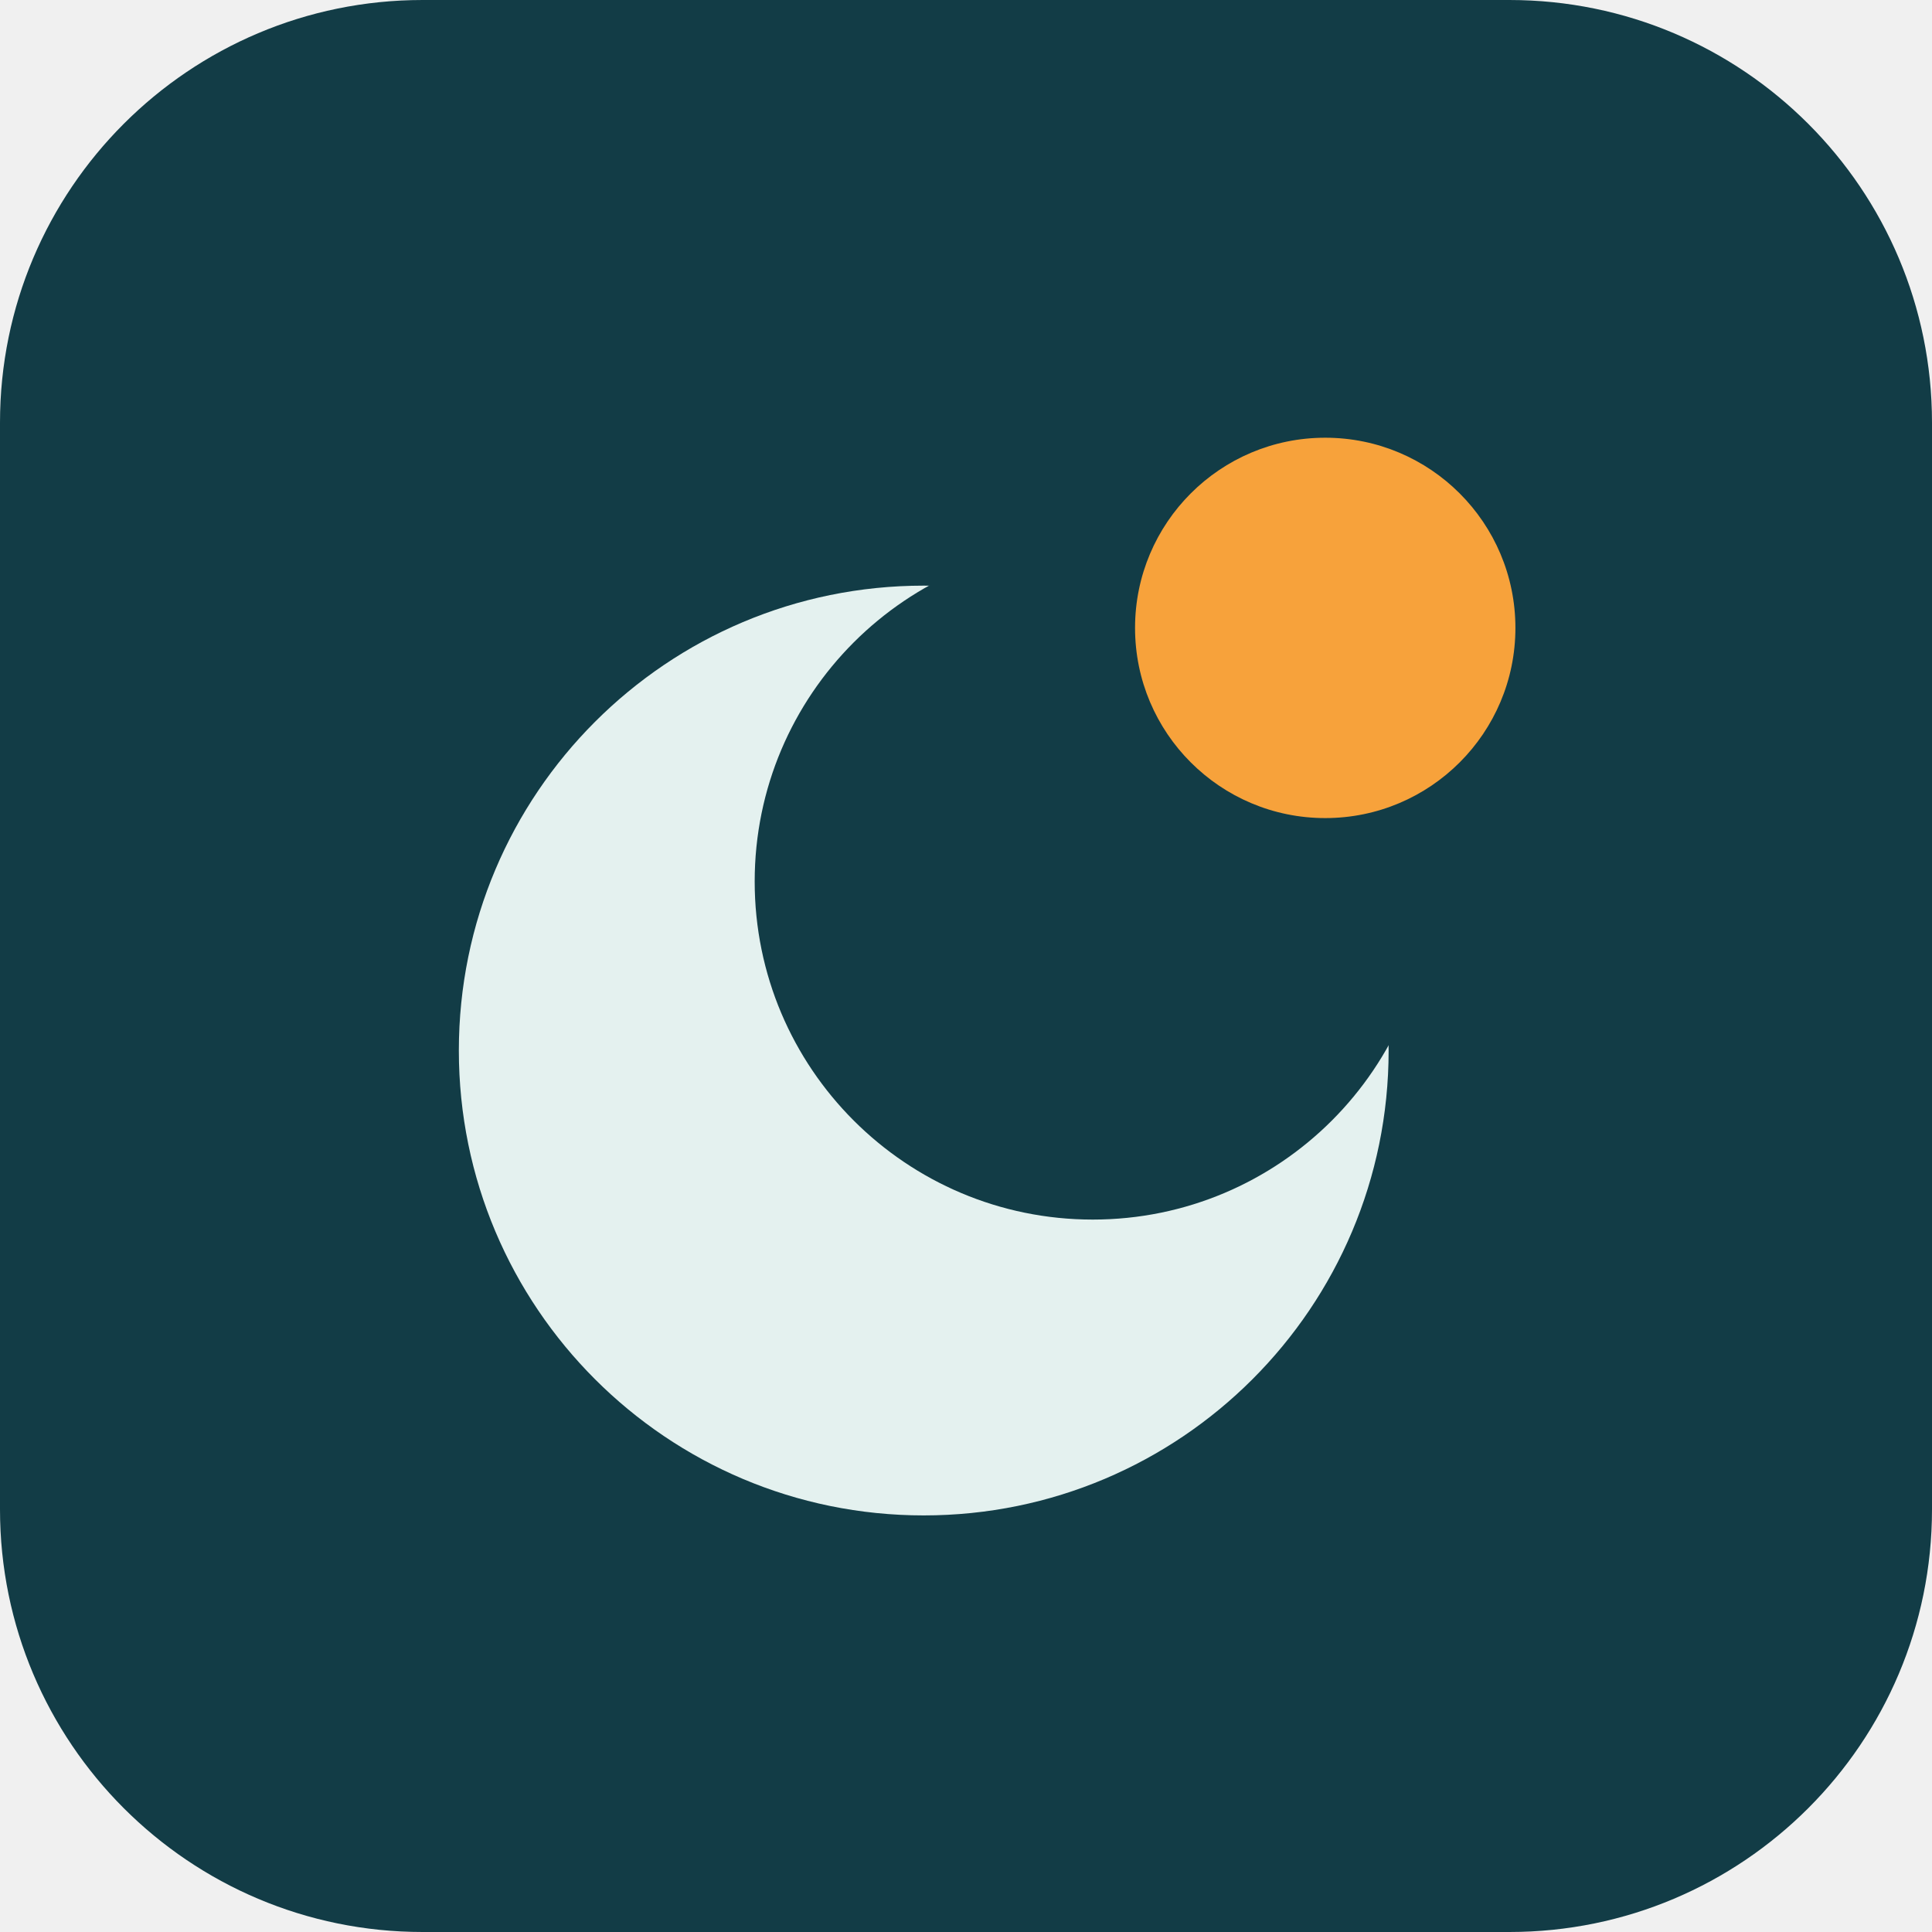
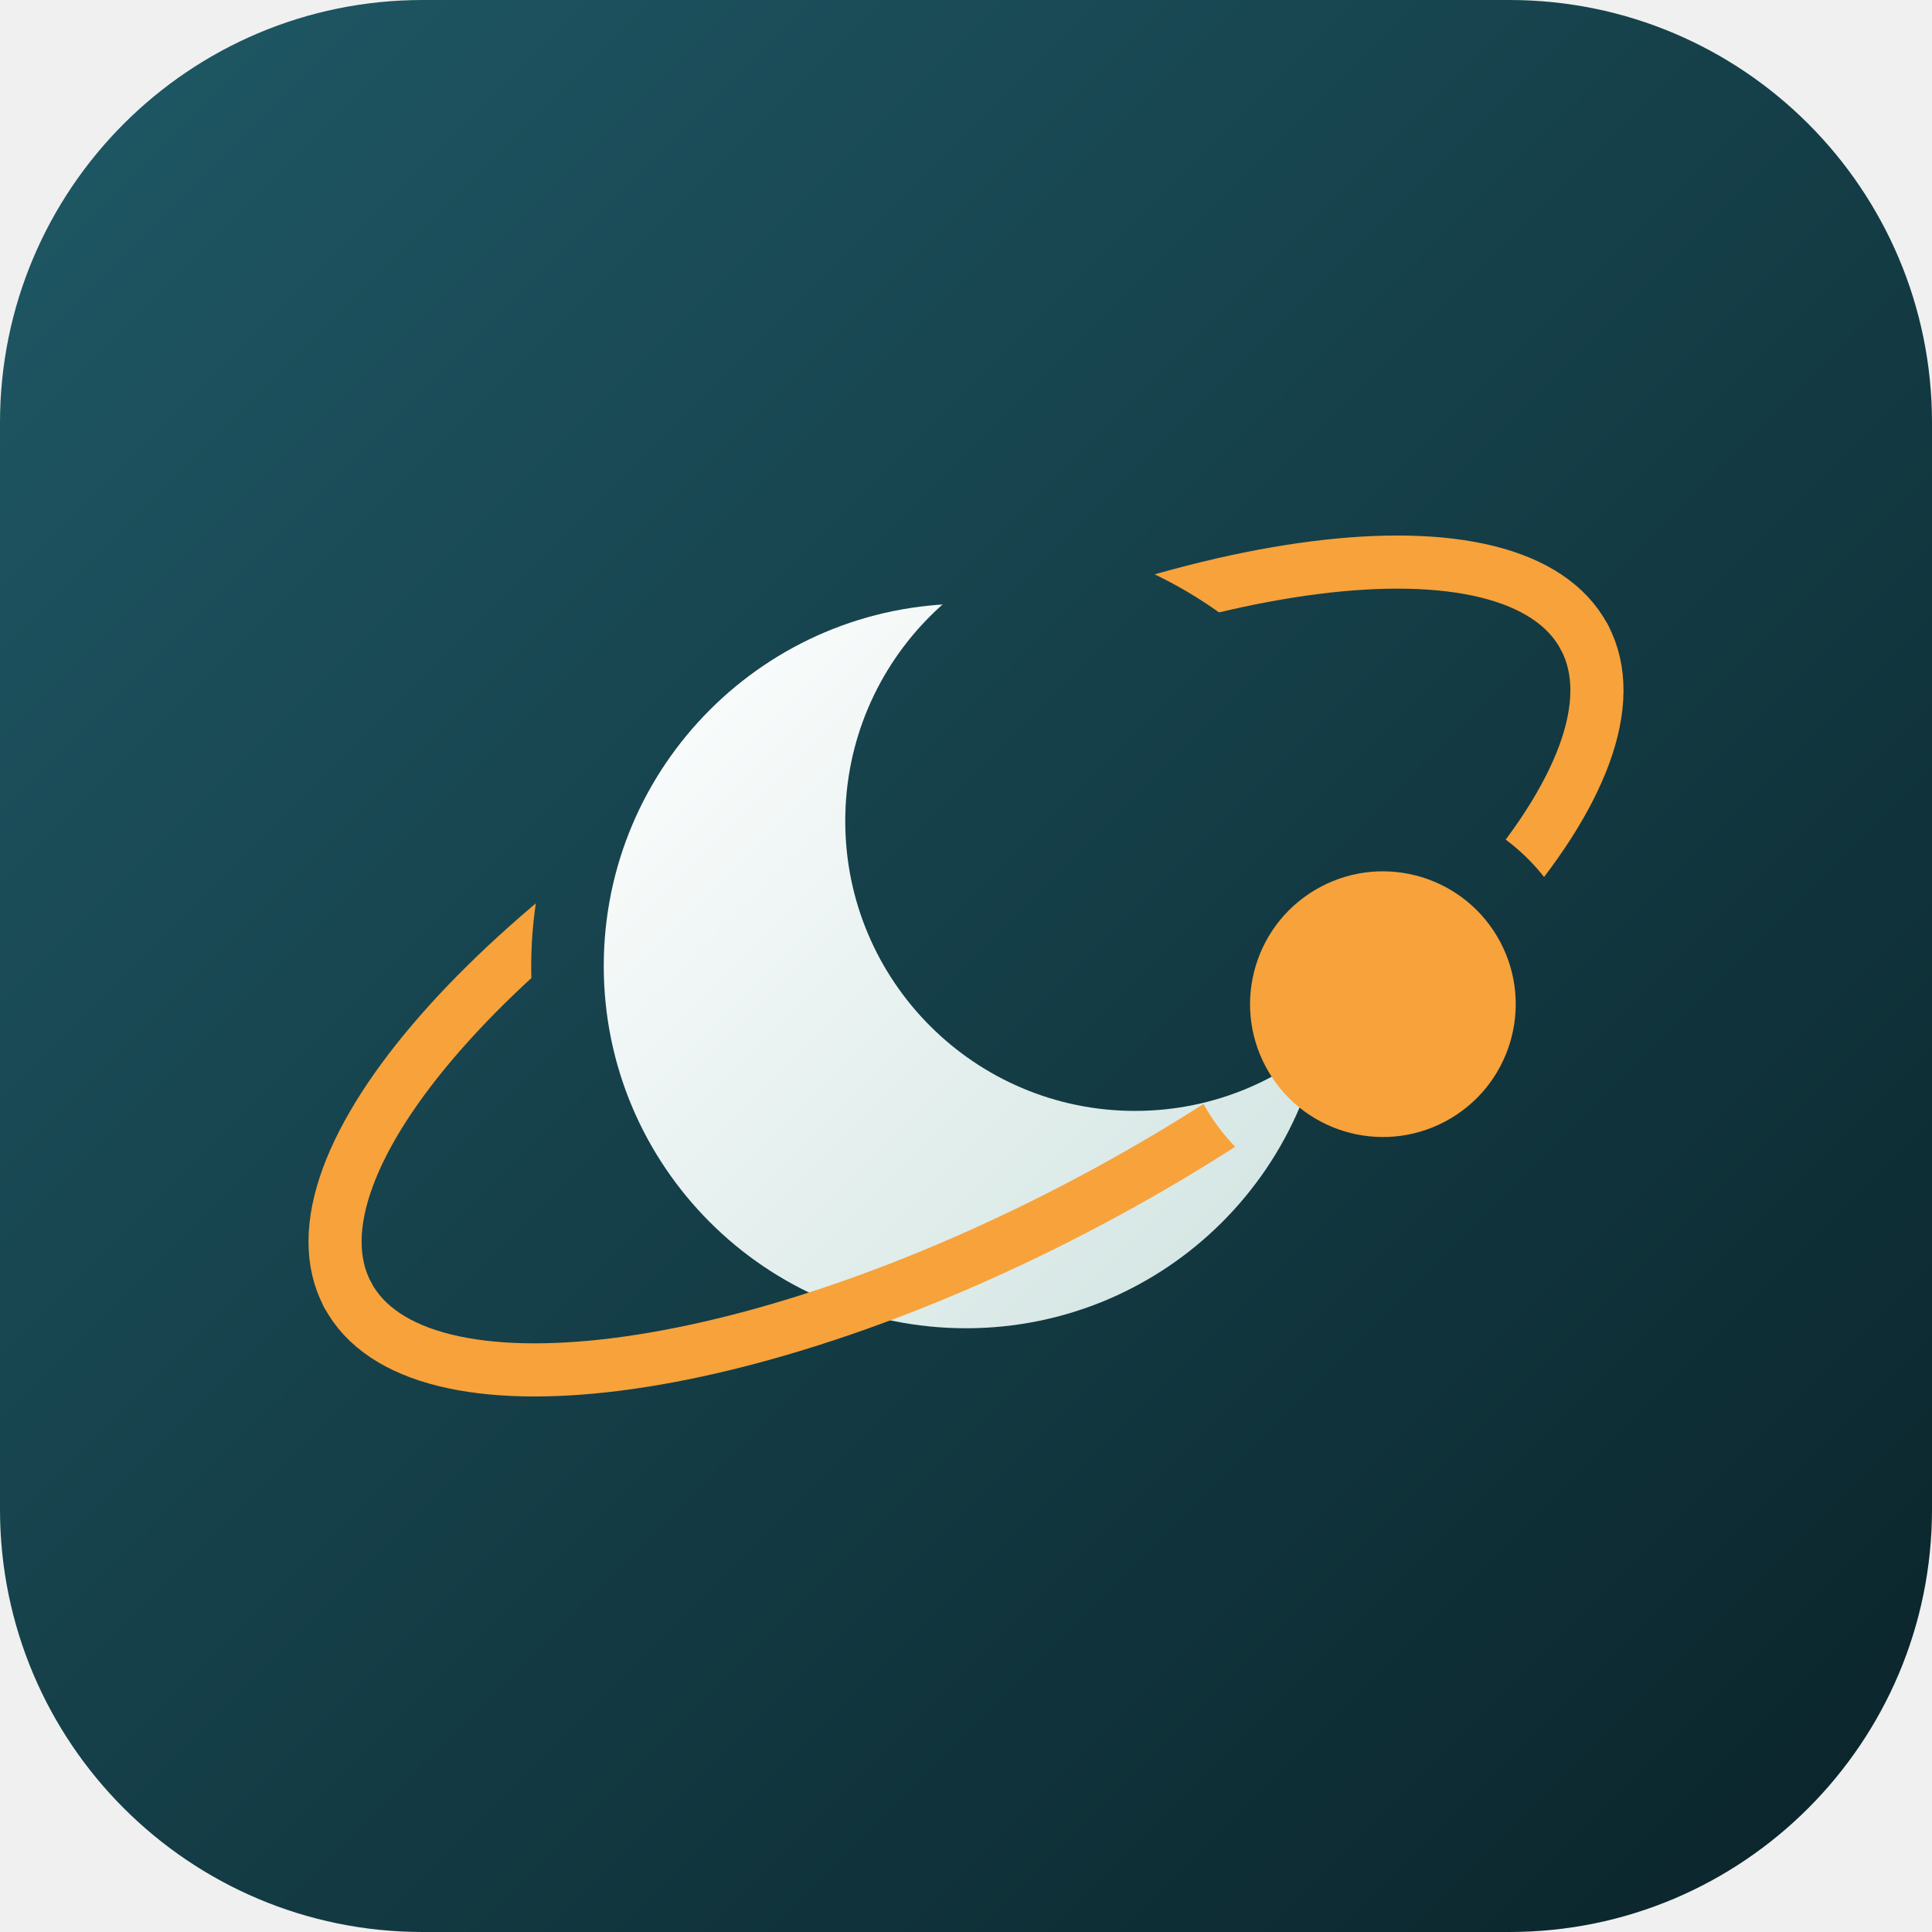
- <svg xmlns="http://www.w3.org/2000/svg" viewBox="0 0 64 64" width="1024" height="1024">
+ <svg xmlns="http://www.w3.org/2000/svg" width="1024" height="1024" viewBox="0 0 64 64">
  <defs>
-     <mask id="c">
-       <rect width="64" height="64" fill="#fff" />
-       <circle cx="38" cy="28" r="16" fill="#000" />
-     </mask>
+     <linearGradient id="bgnoitem" x1="0" y1="0" x2="1" y2="1">
+       <stop offset="0" stop-color="#1F5966" />
+       <stop offset="1" stop-color="#0A2329" />
+     </linearGradient>
+     <linearGradient id="moonnoitem" x1="0" y1="0" x2="1" y2="1">
+       <stop offset="0" stop-color="#FFFFFF" />
+       <stop offset="1" stop-color="#CFE3E0" />
+     </linearGradient>
  </defs>
-   <rect width="64" height="64" rx="14" fill="#123C46" />
-   <g transform="translate(9.6 9.6) scale(0.7)">
-     <circle cx="30" cy="36" r="22" fill="#E4F1EF" mask="url(#c)" />
-     <circle cx="49" cy="16" r="9" fill="#F7A23B" />
+   <rect width="64" height="64" rx="14" fill="url(#bgnoitem)" />
+   <g transform="translate(6.4 6.4) scale(0.8)">
+     <defs>
+       <mask id="bnoitem">
+         <rect width="64" height="64" fill="#fff" />
+         <circle cx="32" cy="32" r="18" fill="#000" />
+       </mask>
+       <mask id="cnoitem">
+         <rect width="64" height="64" fill="#fff" />
+         <circle cx="39" cy="26" r="12" fill="#000" />
+       </mask>
+       <mask id="fnoitem">
+         <rect width="64" height="64" fill="#fff" />
+         <circle cx="46.5" cy="41.5" r="8.5" fill="#000" />
+       </mask>
+     </defs>
+     <g transform="rotate(-28 32 32)">
+       <path d="M3 32 A29 11 0 0 1 61 32" fill="none" stroke="#F7A23B" stroke-width="2.2" stroke-linecap="round" mask="url(#bnoitem)" />
+     </g>
+     <circle cx="32" cy="32" r="15" fill="url(#moonnoitem)" mask="url(#cnoitem)" />
+     <g transform="rotate(-28 32 32)">
+       <path d="M3 32 A29 11 0 0 0 61 32" fill="none" stroke="#F7A23B" stroke-width="2.2" stroke-linecap="round" mask="url(#fnoitem)" />
+       <circle cx="46.5" cy="41.5" r="5.5" fill="#F7A23B" />
+     </g>
  </g>
</svg>
